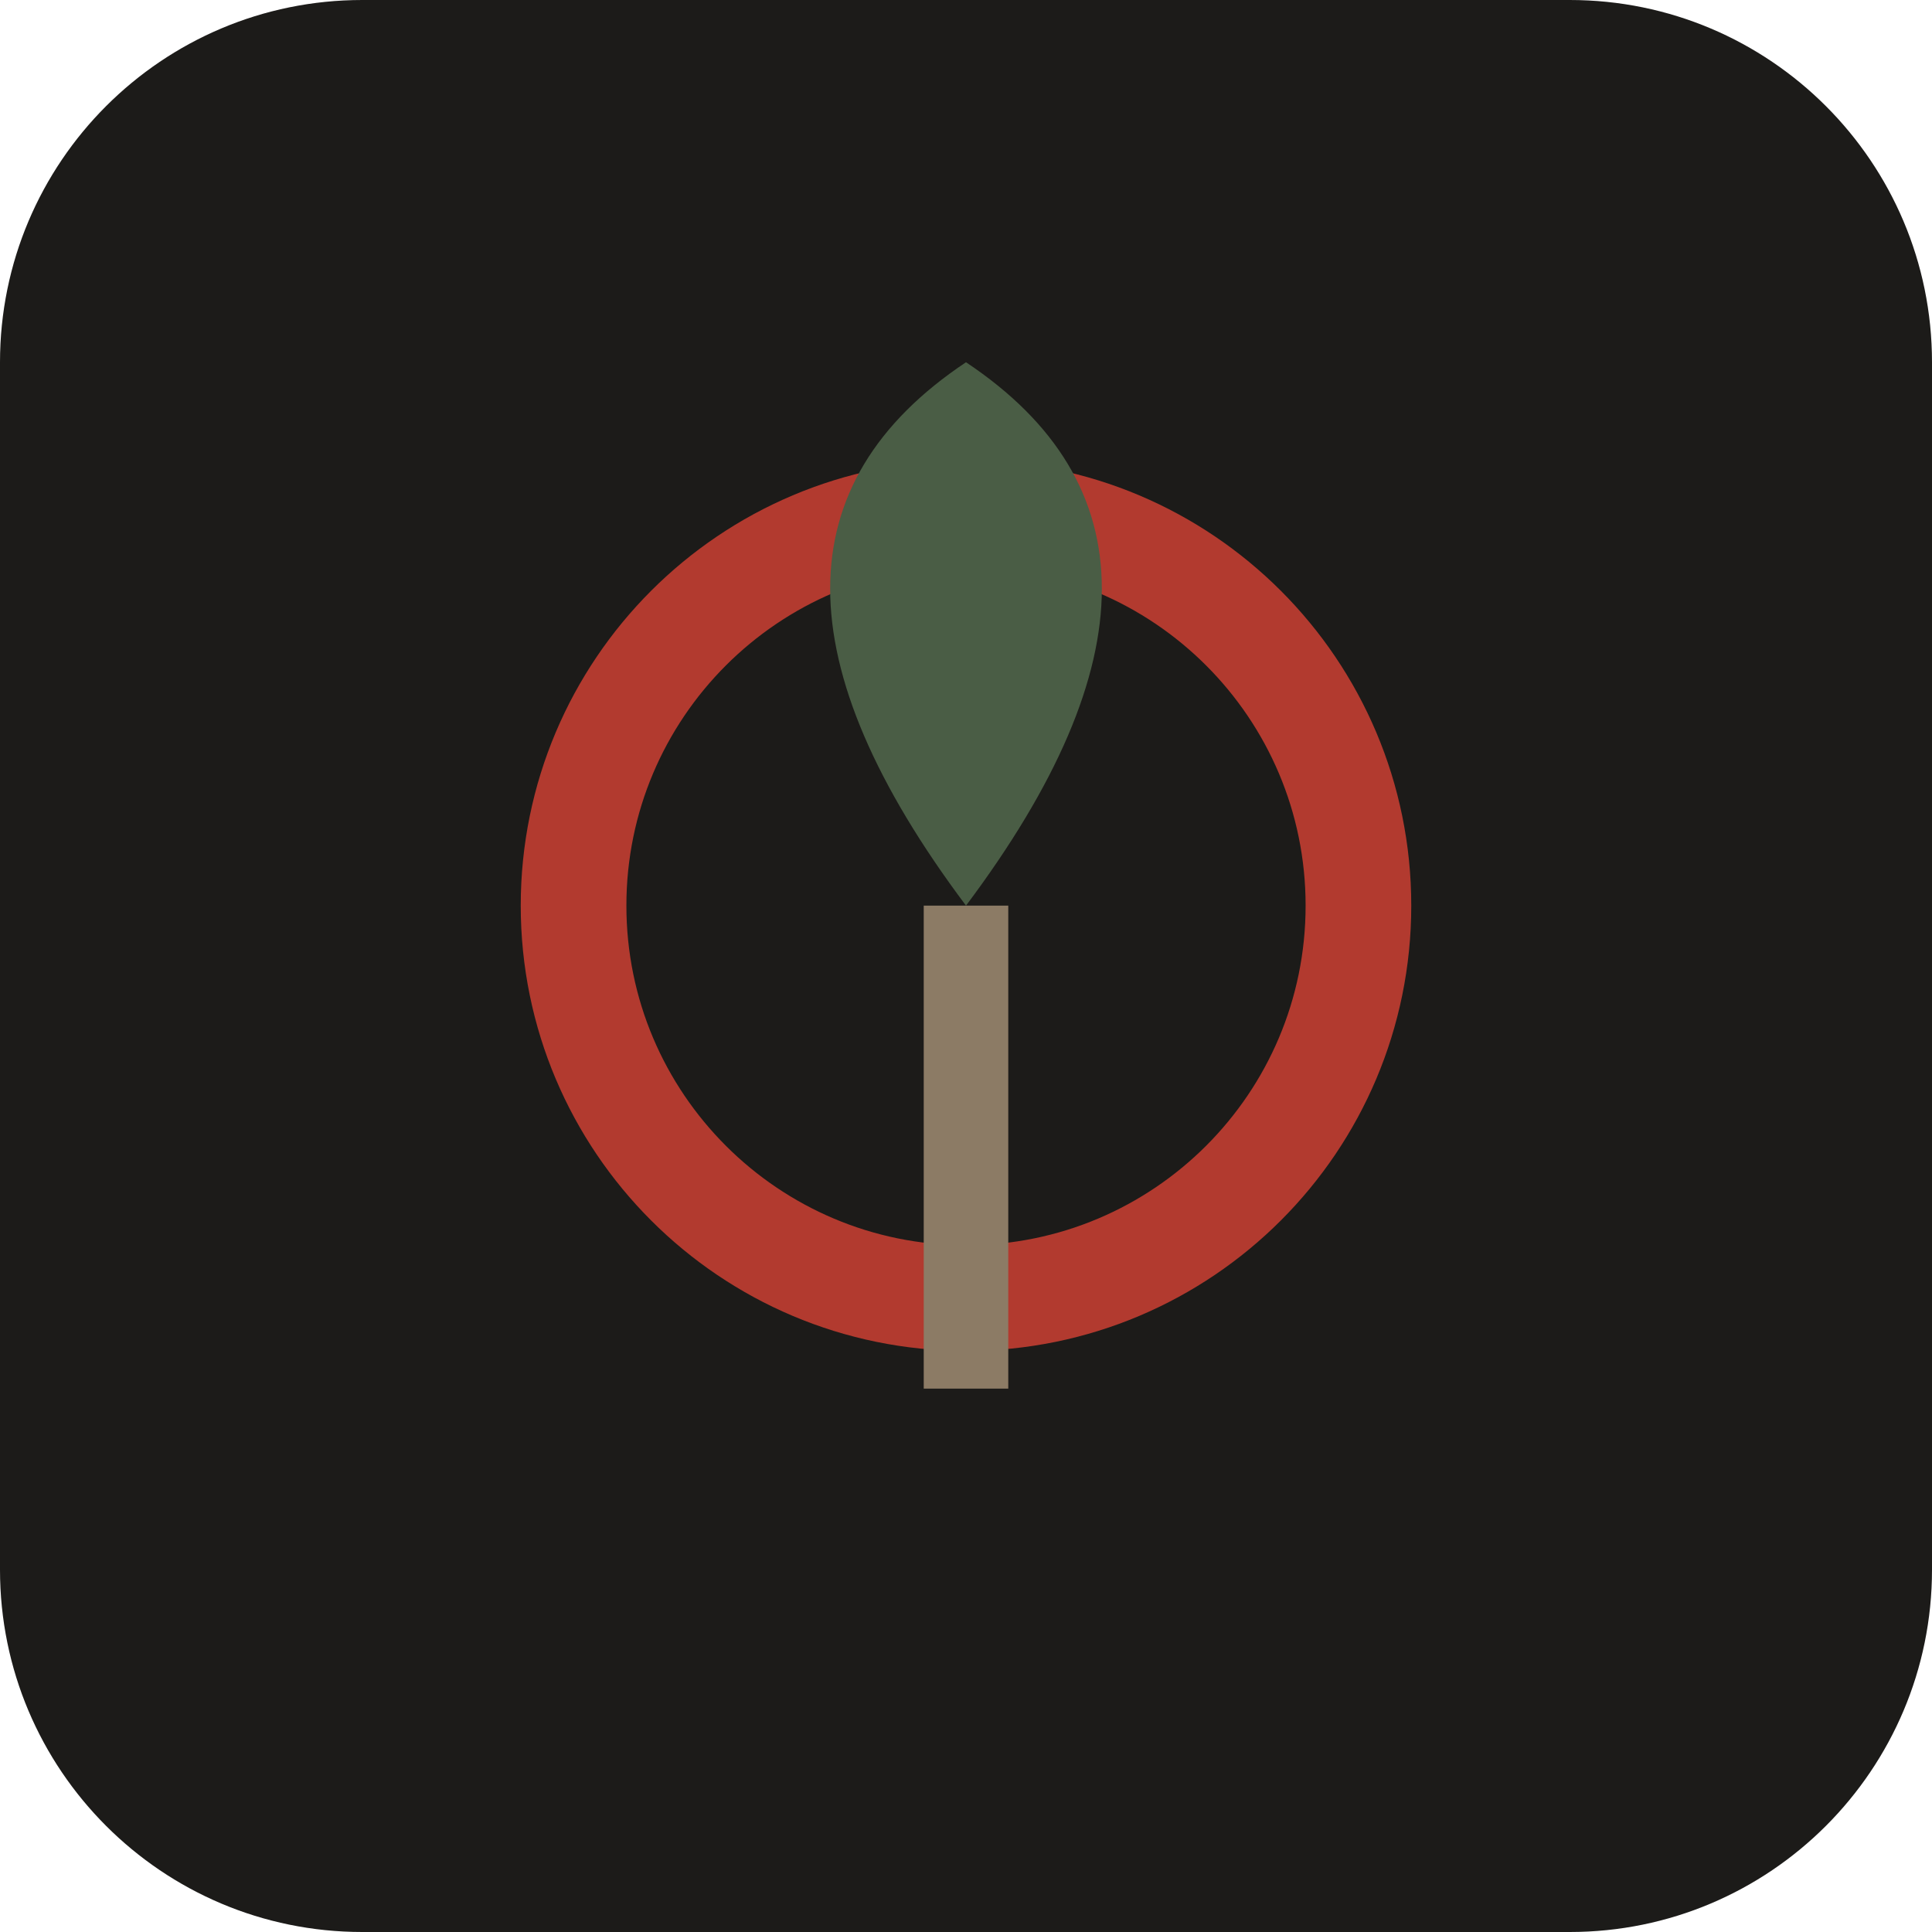
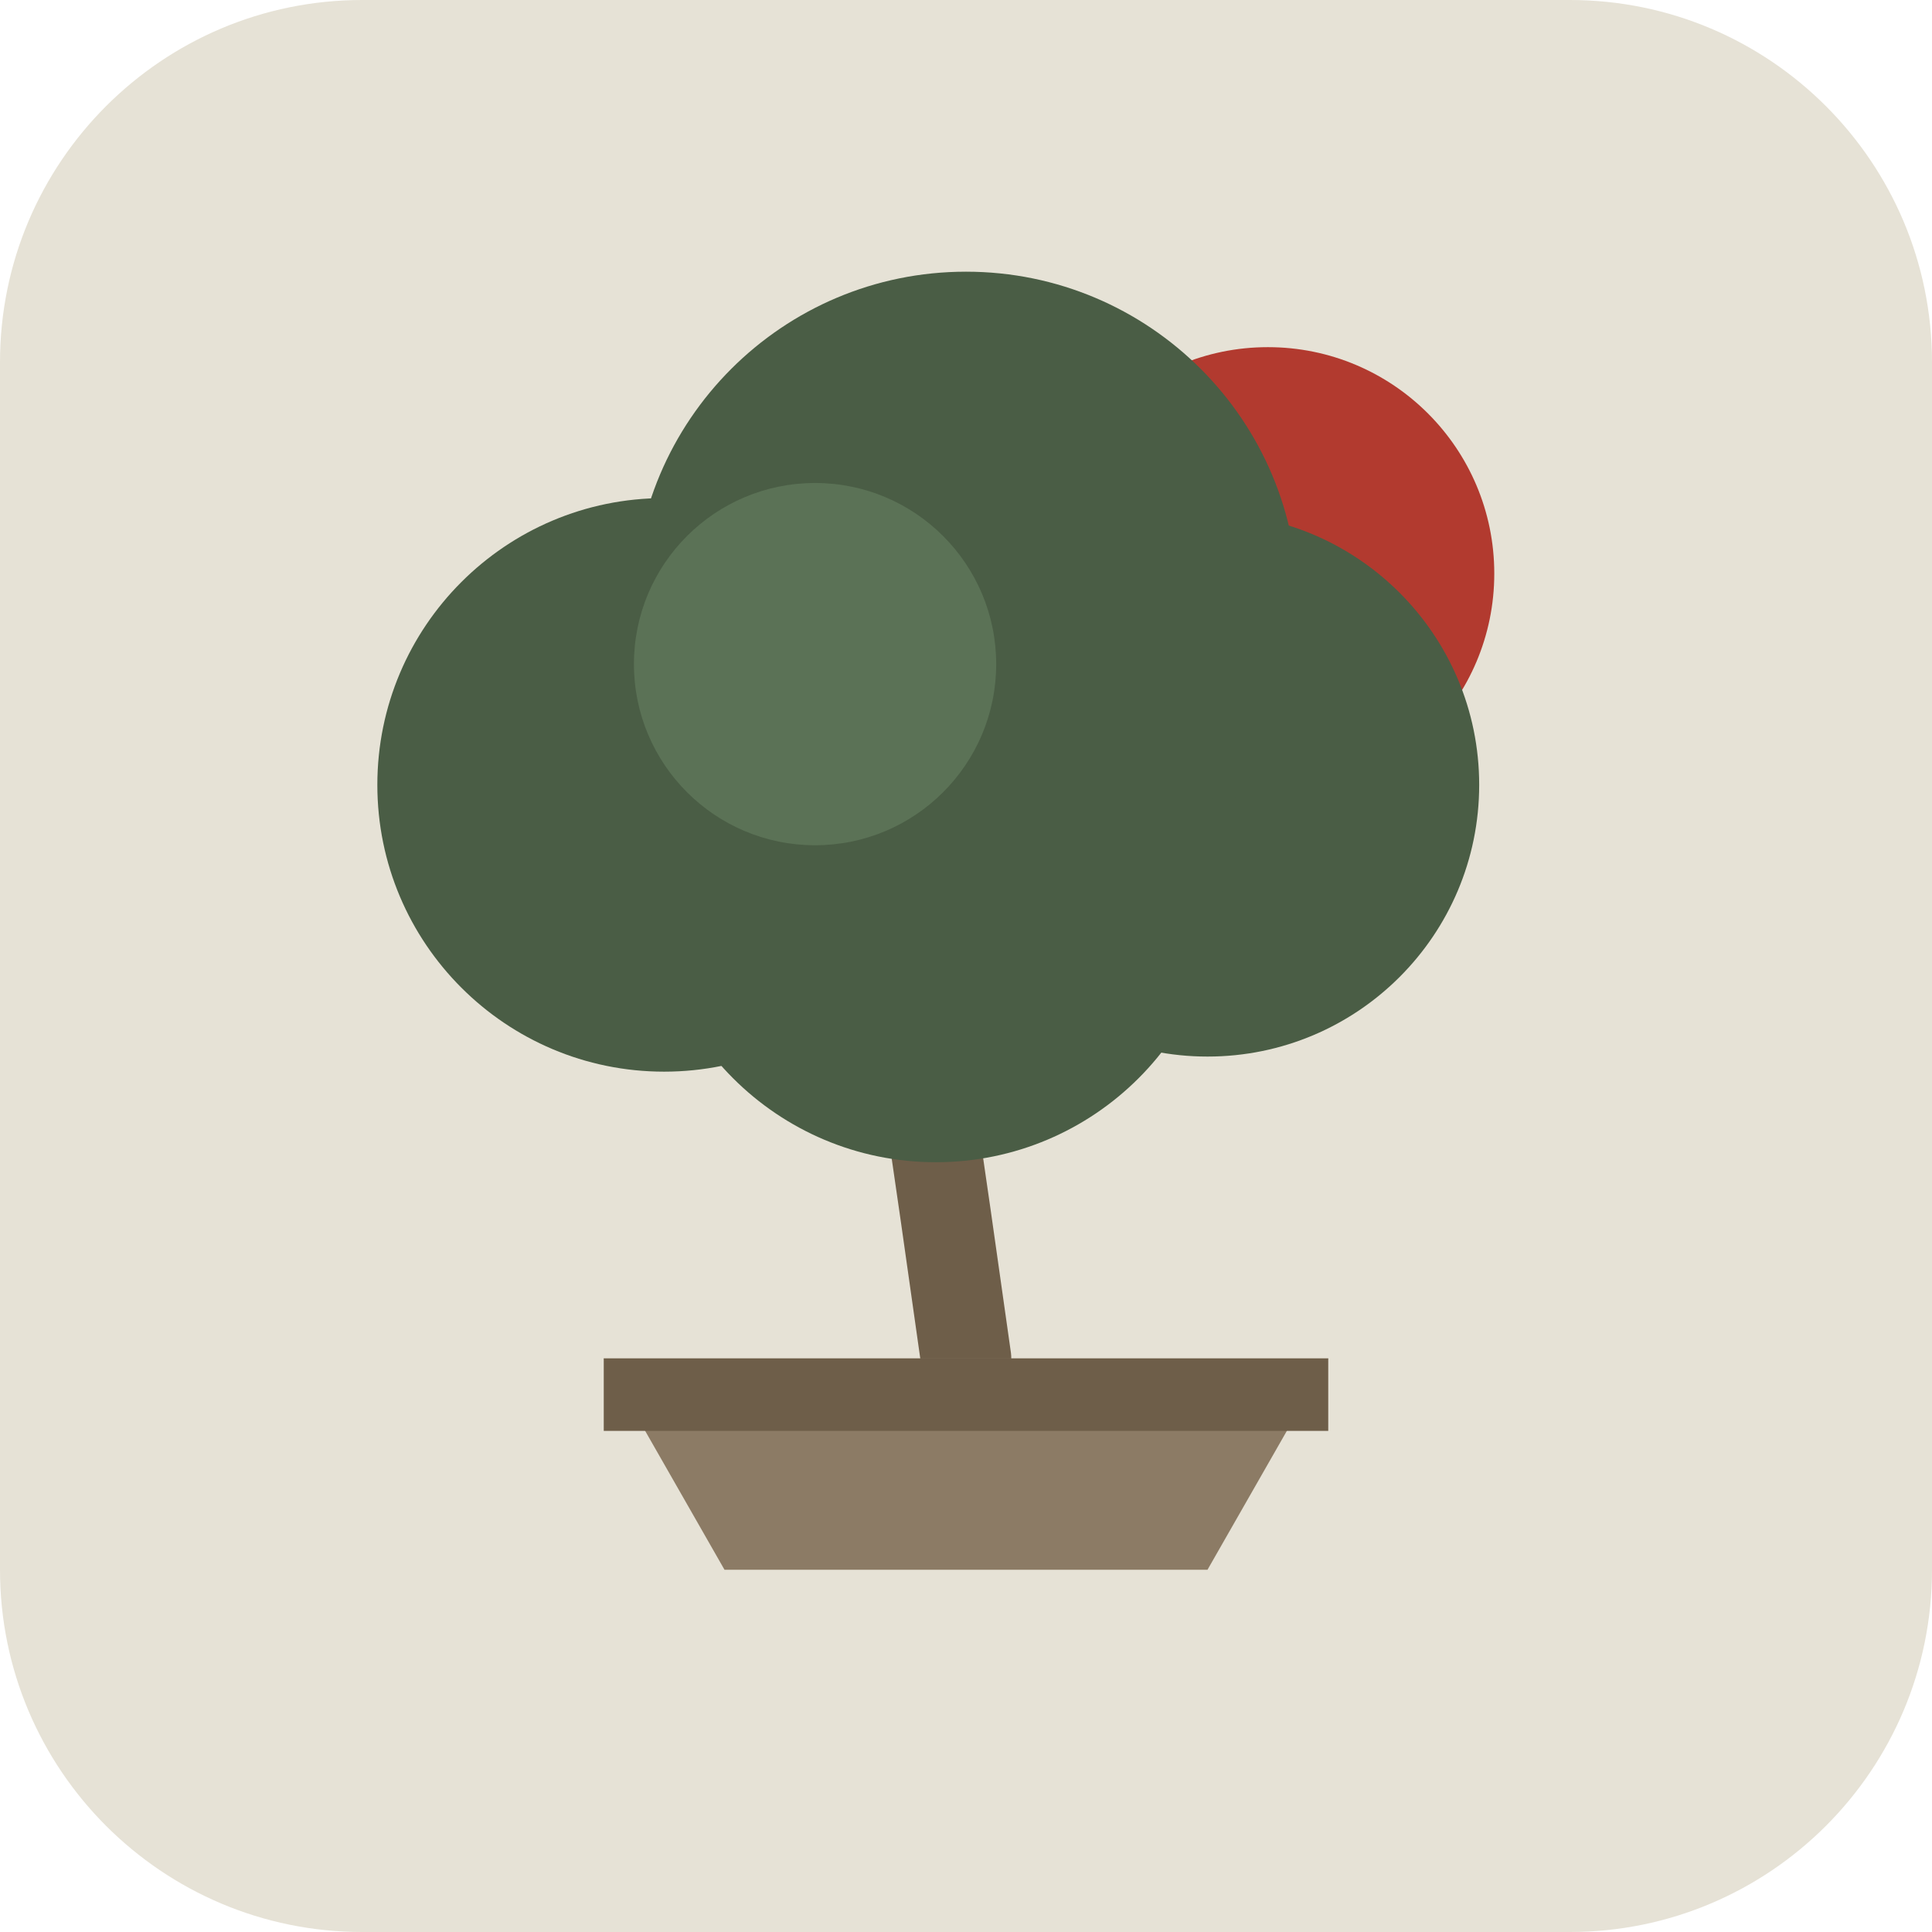
<svg xmlns="http://www.w3.org/2000/svg" viewBox="0 0 64 64">
-   <rect width="64" height="64" rx="12" fill="#1C1B19" />
-   <circle cx="32" cy="30" r="13" fill="none" stroke="#B23A2F" stroke-width="3.5" />
-   <path d="M32 30 C 26 22, 26 16, 32 12 C 38 16, 38 22, 32 30 Z" fill="#4A5D45" />
-   <rect x="30.6" y="30" width="2.8" height="16" fill="#8C7B65" />
+   <rect width="64" height="64" rx="12" fill="#E6E2D6" />
+   <circle cx="42" cy="19" r="7.5" fill="#B23A2F" />
+   <path d="M32 45 C 31 38, 30.5 34, 29.5 30" stroke="#6E5E49" stroke-width="3" stroke-linecap="round" fill="none" />
+   <g fill="#4A5D45">
+     <circle cx="22" cy="26" r="9.5" />
+     <circle cx="40" cy="26" r="9" />
+     <circle cx="32" cy="20" r="11" />
+     <circle cx="31" cy="29" r="9.5" />
+   </g>
+   <circle cx="27" cy="22" r="6" fill="#5B7256" />
+   <path d="M20 45 L44 45 L40 52 L24 52 Z" fill="#8C7B65" />
+   <rect x="20" y="45" width="24" height="2.4" fill="#6E5E49" />
</svg>
